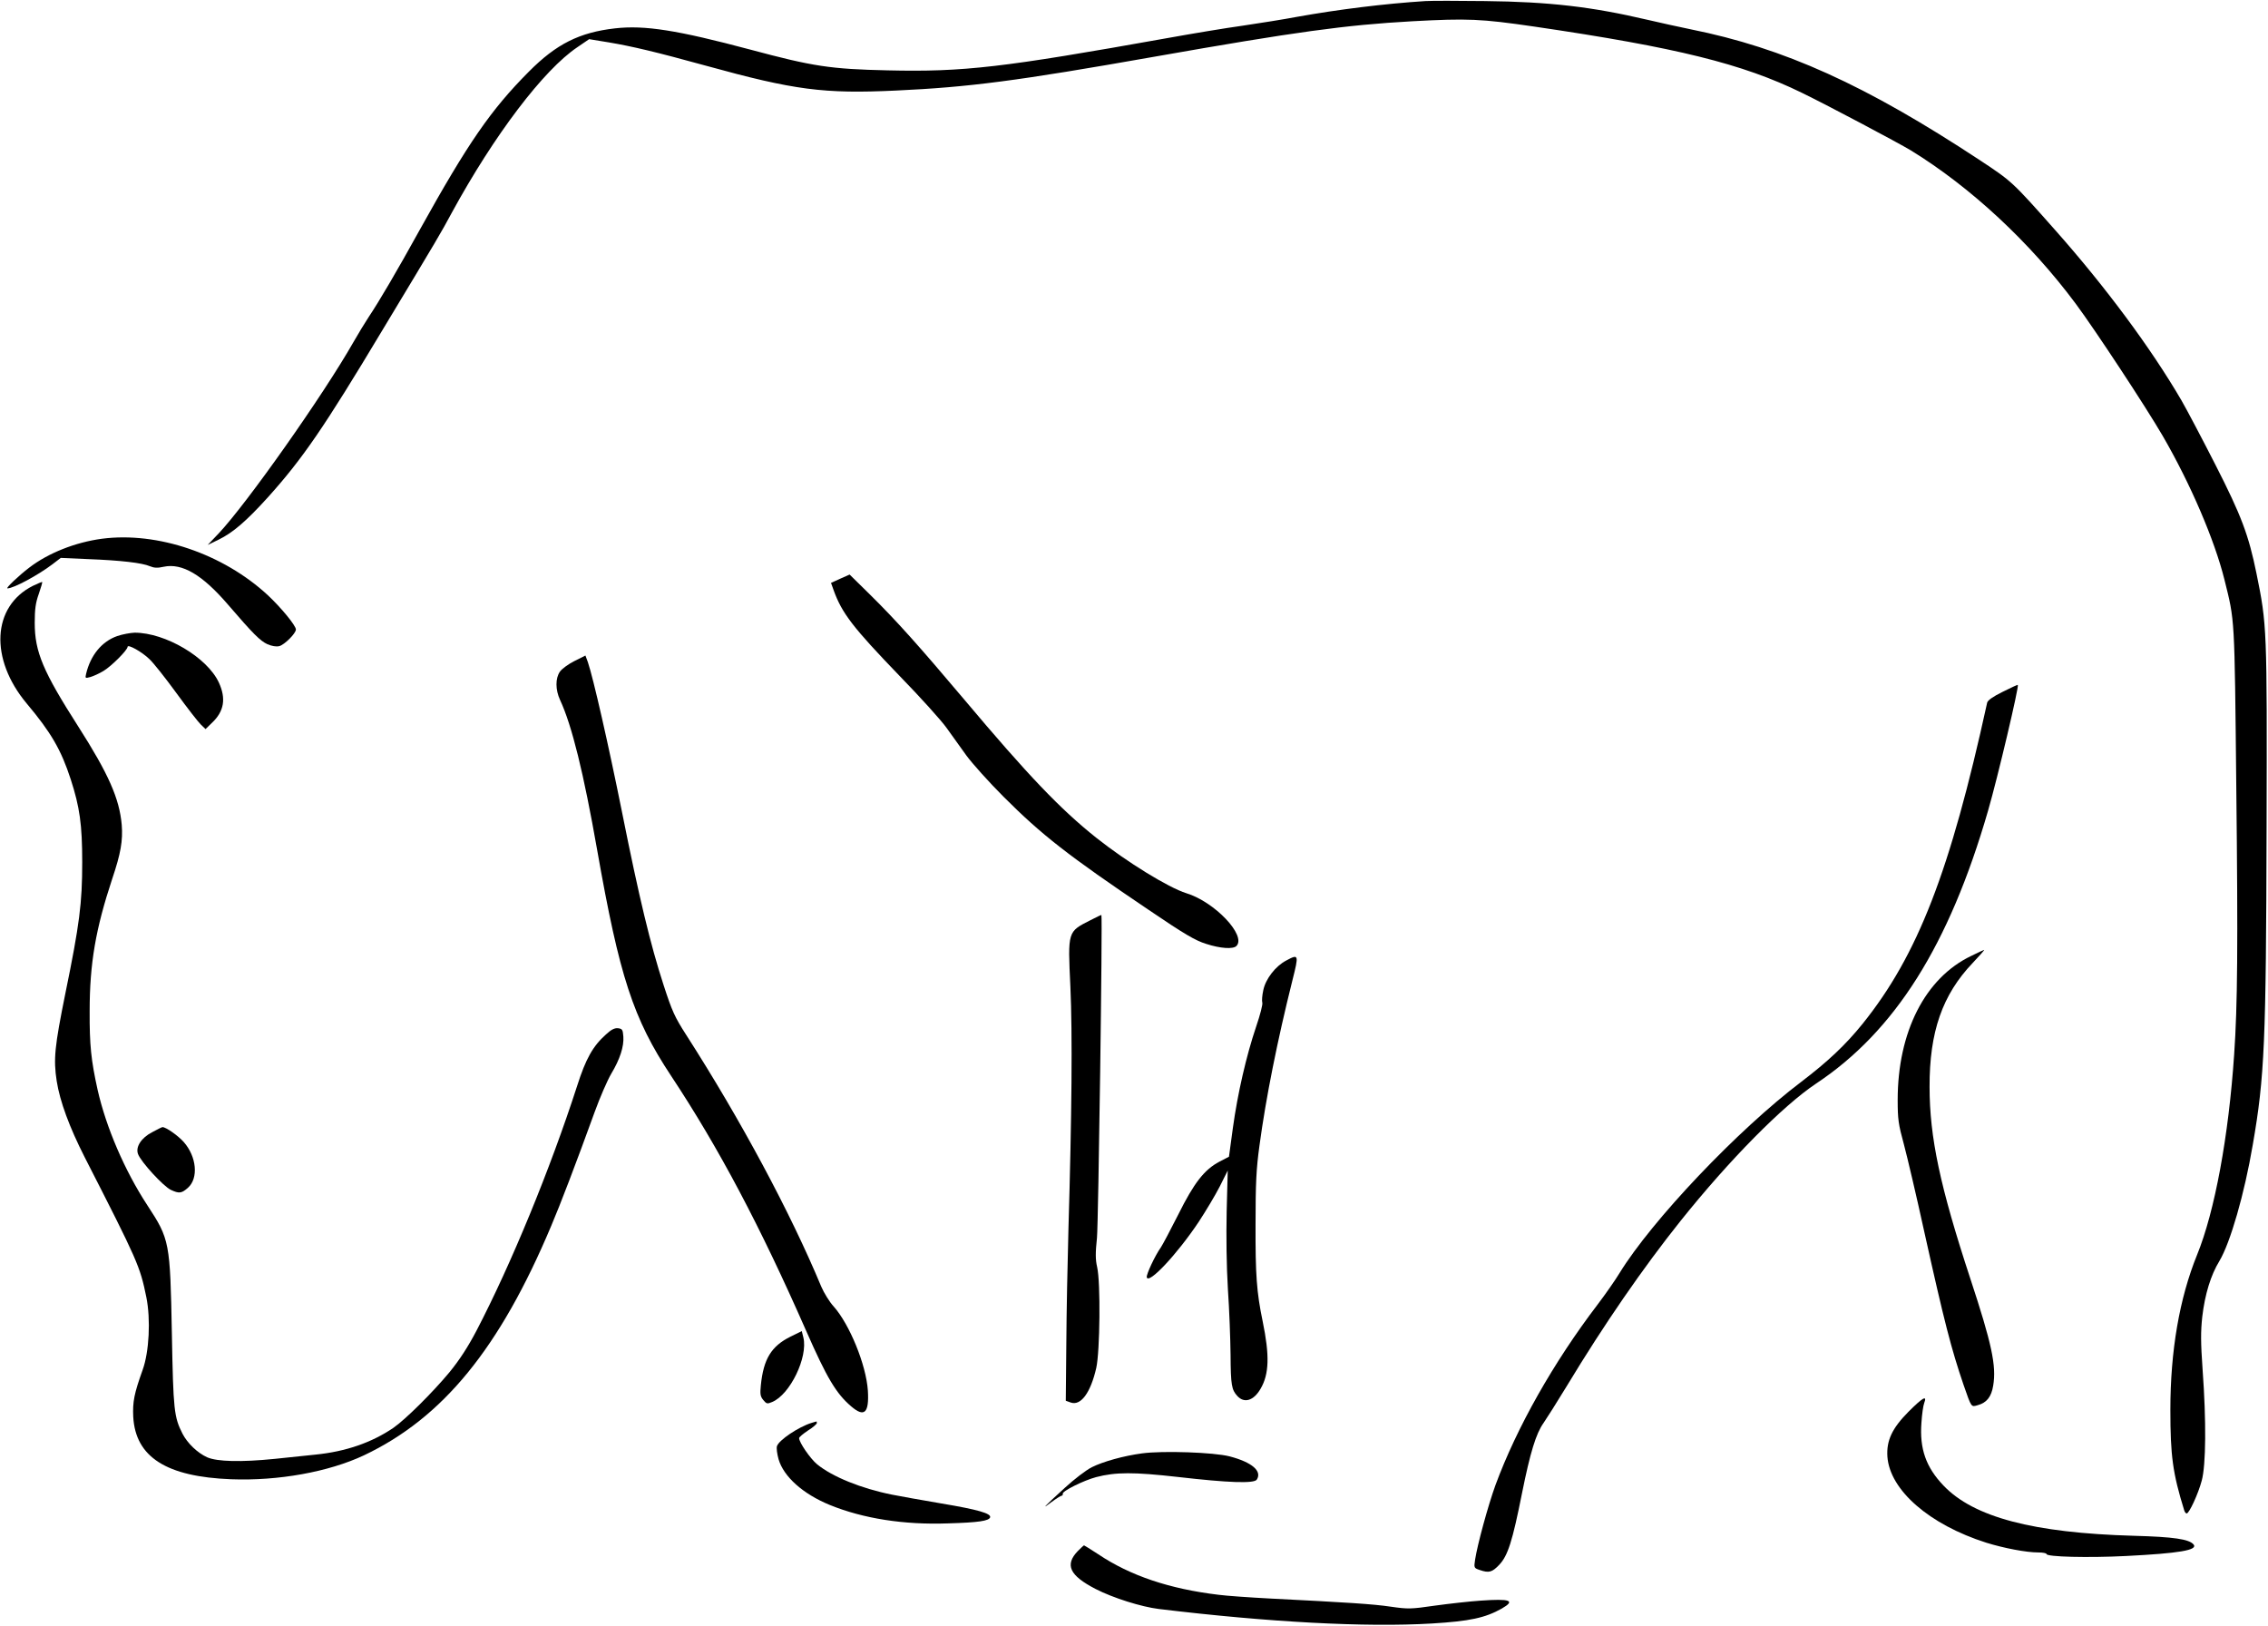
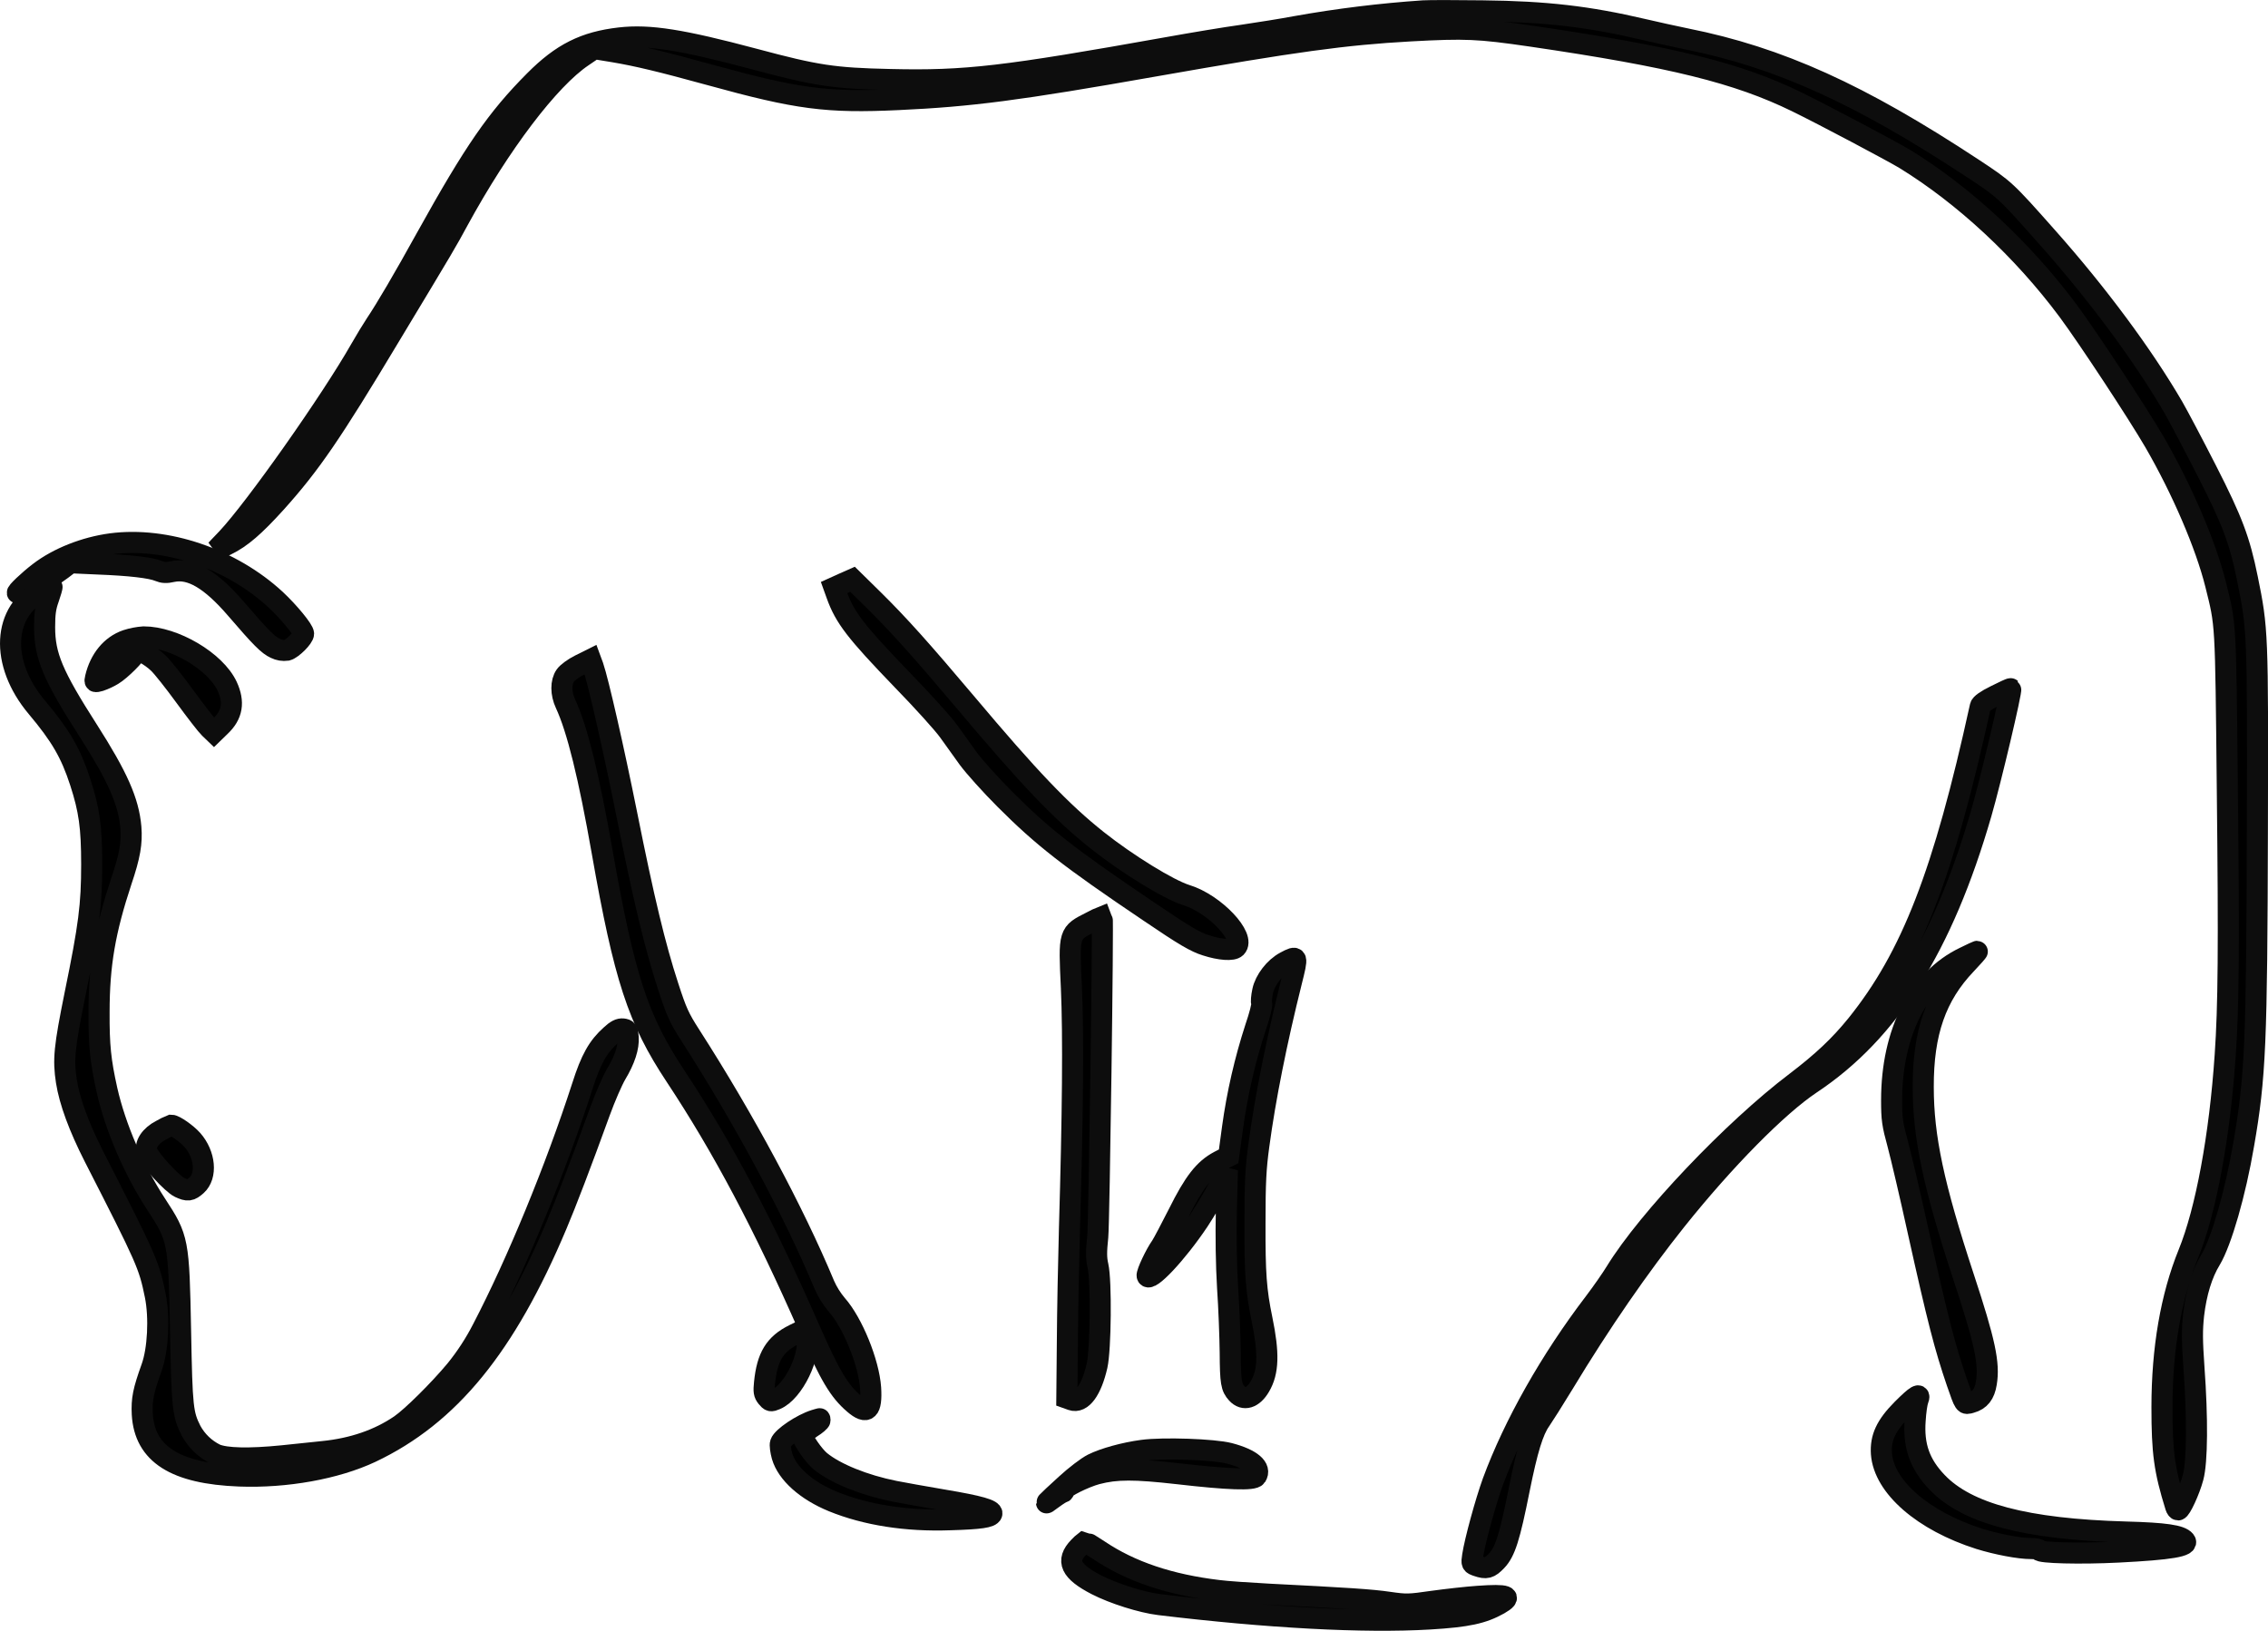
- <svg xmlns="http://www.w3.org/2000/svg" version="1.0" width="1280pt" height="917pt" viewBox="0 0 1280 917" preserveAspectRatio="xMidYMid meet">
-   <g transform="translate(0,917) scale(0.1,-0.1)" fill="#000000" stroke="none">
-     <path d="M8045 9164 c-233 -15 -490 -47 -725 -89 -74 -14 -212 -36 -307 -50 -95 -13 -286 -45 -425 -70 -929 -166 -1148 -192 -1578 -182 -322 7 -421 22 -775 117 -413 110 -596 139 -764 120 -201 -23 -331 -88 -486 -244 -215 -216 -344 -403 -615 -891 -131 -237 -231 -407 -290 -495 -20 -30 -58 -93 -85 -140 -170 -299 -601 -910 -760 -1079 l-63 -66 62 30 c80 39 156 104 279 240 195 217 316 393 644 940 326 541 327 543 393 665 239 438 518 806 709 934 l66 45 110 -18 c136 -23 266 -54 550 -132 500 -138 664 -159 1071 -140 412 19 682 54 1459 191 801 141 1079 179 1455 200 315 17 386 14 689 -30 805 -118 1175 -210 1509 -373 152 -74 544 -282 617 -326 337 -207 672 -518 930 -865 112 -151 395 -581 491 -746 157 -271 292 -586 348 -810 59 -238 57 -196 67 -1170 10 -902 7 -1235 -12 -1510 -31 -462 -110 -887 -209 -1130 -100 -246 -151 -543 -151 -875 0 -259 13 -357 78 -567 3 -10 9 -18 14 -18 14 0 65 110 85 185 24 88 26 337 5 625 -11 157 -11 215 -2 300 15 127 48 235 97 315 61 102 141 378 188 655 67 386 75 577 78 1795 3 1124 2 1139 -57 1429 -44 216 -85 326 -232 614 -75 147 -161 310 -191 362 -172 295 -430 643 -716 965 -240 271 -242 272 -422 391 -645 425 -1105 633 -1634 739 -63 13 -173 37 -245 54 -312 73 -552 101 -915 105 -151 2 -302 2 -335 0z" />
-     <path d="M575 6130 c-149 -20 -302 -80 -410 -163 -58 -44 -135 -117 -123 -117 35 0 172 74 254 136 l47 36 156 -7 c182 -7 303 -21 347 -40 24 -10 43 -11 78 -3 104 22 218 -45 363 -214 142 -165 181 -204 222 -223 26 -11 49 -15 67 -11 30 8 94 72 94 94 0 22 -84 124 -159 194 -252 233 -622 359 -936 318z" />
-     <path d="M4743 5905 l-53 -24 14 -39 c47 -132 109 -212 373 -486 117 -120 236 -252 265 -293 29 -41 80 -111 112 -156 33 -45 127 -150 210 -233 215 -215 363 -331 820 -639 202 -137 262 -172 323 -191 80 -26 152 -31 171 -12 58 58 -122 249 -283 298 -100 31 -337 177 -507 312 -204 162 -387 354 -748 783 -254 301 -382 444 -527 587 l-118 116 -52 -23z" />
-     <path d="M185 5864 c-230 -116 -245 -412 -34 -664 137 -163 194 -261 248 -427 51 -157 65 -256 65 -468 0 -232 -15 -350 -95 -740 -61 -302 -68 -371 -49 -495 18 -115 72 -261 158 -430 300 -587 312 -614 348 -790 25 -125 16 -308 -21 -410 -48 -134 -57 -180 -53 -265 13 -227 187 -338 553 -352 265 -10 549 41 749 135 445 211 766 603 1057 1295 50 117 141 355 245 642 30 83 72 179 93 215 50 83 73 155 69 211 -3 39 -6 44 -30 47 -19 2 -38 -7 -68 -35 -74 -66 -114 -137 -163 -291 -152 -470 -372 -1005 -568 -1381 -49 -93 -95 -164 -153 -235 -94 -113 -248 -266 -316 -313 -122 -83 -269 -134 -440 -151 -58 -6 -161 -17 -230 -24 -189 -19 -324 -16 -381 9 -55 25 -111 79 -139 133 -48 95 -52 132 -60 565 -10 519 -12 531 -139 725 -127 194 -232 438 -280 650 -37 167 -46 253 -45 445 0 269 34 464 127 745 49 145 61 217 54 306 -13 148 -75 288 -245 554 -199 311 -246 422 -246 585 0 78 5 114 23 164 12 35 21 65 19 67 -2 1 -26 -9 -53 -22z" />
-     <path d="M662 5581 c-87 -30 -151 -108 -176 -213 -6 -26 -5 -26 25 -18 17 5 50 20 73 34 44 26 136 118 136 136 0 17 81 -28 123 -69 22 -20 90 -106 152 -191 62 -85 125 -166 139 -179 l26 -25 36 35 c69 65 81 137 39 228 -66 142 -302 281 -475 281 -25 -1 -69 -9 -98 -19z" />
-     <path d="M3242 5440 c-34 -17 -71 -44 -82 -60 -26 -37 -26 -102 1 -160 67 -144 133 -413 209 -845 126 -715 203 -952 417 -1275 270 -408 502 -846 763 -1440 117 -266 169 -353 253 -425 75 -65 103 -39 95 89 -10 145 -103 373 -193 474 -24 26 -55 77 -70 112 -175 420 -454 940 -762 1420 -65 101 -80 134 -128 282 -74 227 -138 493 -235 978 -76 378 -162 755 -192 843 l-14 38 -62 -31z" />
-     <path d="M11302 5266 c-55 -27 -84 -48 -87 -61 -209 -954 -392 -1425 -703 -1812 -97 -120 -196 -213 -347 -328 -358 -271 -842 -781 -1025 -1079 -23 -38 -78 -117 -122 -175 -251 -329 -458 -696 -578 -1021 -42 -116 -102 -336 -115 -421 -7 -46 -6 -47 26 -58 52 -18 70 -13 110 29 49 51 75 134 129 405 46 229 79 336 121 395 16 23 75 116 131 208 212 351 432 669 642 932 275 344 577 650 766 776 444 295 750 779 970 1539 55 190 176 703 168 710 -2 2 -40 -16 -86 -39z" />
-     <path d="M6155 3978 c-130 -66 -129 -60 -114 -376 12 -264 8 -725 -11 -1367 -5 -182 -11 -474 -12 -650 l-3 -319 28 -10 c57 -20 112 55 144 195 21 93 25 482 5 569 -10 43 -10 80 -1 165 8 82 32 1809 25 1822 -1 1 -28 -12 -61 -29z" />
-     <path d="M11125 3776 c-260 -124 -415 -429 -415 -813 0 -108 4 -137 35 -250 19 -71 71 -292 115 -493 113 -509 153 -663 222 -865 45 -129 42 -125 80 -114 51 14 77 48 87 110 19 112 -8 237 -129 604 -171 520 -230 798 -230 1082 -1 310 72 520 244 700 38 40 67 73 64 73 -2 0 -35 -15 -73 -34z" />
-     <path d="M7259 3750 c-61 -32 -116 -104 -129 -166 -7 -31 -9 -62 -6 -71 4 -8 -12 -70 -35 -137 -55 -163 -104 -375 -131 -571 l-22 -162 -54 -28 c-85 -45 -143 -119 -232 -298 -44 -87 -88 -170 -98 -185 -33 -46 -83 -153 -80 -169 9 -43 170 128 293 312 40 61 94 151 119 200 l45 90 -6 -230 c-3 -144 -1 -308 7 -440 8 -115 14 -282 15 -370 1 -171 6 -197 38 -232 39 -43 92 -27 131 40 49 83 52 188 12 382 -34 164 -41 262 -40 545 0 234 4 314 22 445 36 268 101 593 186 933 37 147 36 150 -35 112z" />
-     <path d="M860 2782 c-63 -32 -96 -84 -81 -124 16 -44 143 -182 185 -202 47 -22 61 -20 97 12 60 54 49 175 -24 258 -32 36 -100 84 -120 84 -3 0 -28 -12 -57 -28z" />
-     <path d="M4462 1628 c-109 -54 -153 -126 -168 -275 -5 -49 -3 -62 13 -82 19 -23 23 -24 51 -12 101 42 203 253 176 364 l-9 36 -63 -31z" />
-     <path d="M10770 1203 c-92 -93 -124 -162 -118 -253 14 -189 237 -383 558 -485 100 -31 226 -55 293 -55 26 0 47 -4 47 -9 0 -16 234 -22 450 -11 297 15 406 33 380 65 -25 30 -113 43 -337 49 -569 16 -904 105 -1074 283 -99 103 -136 208 -125 354 3 48 10 98 16 113 17 45 -8 31 -90 -51z" />
-     <path d="M4580 1141 c-74 -23 -184 -97 -195 -131 -4 -11 1 -45 9 -74 29 -99 138 -196 289 -258 189 -77 419 -113 667 -104 174 5 231 14 238 34 7 22 -70 44 -273 78 -110 19 -236 41 -280 50 -175 35 -337 101 -423 171 -39 32 -102 124 -102 148 0 6 23 25 50 43 28 17 50 37 50 42 0 6 -1 10 -2 9 -2 0 -14 -4 -28 -8z" />
-     <path d="M6445 969 c-104 -14 -219 -46 -283 -78 -32 -16 -100 -68 -152 -116 -124 -113 -135 -126 -76 -81 27 20 53 36 57 36 5 0 8 5 7 11 -4 15 117 75 188 94 111 29 213 29 461 1 287 -33 431 -38 446 -15 31 48 -27 98 -153 131 -88 23 -378 33 -495 17z" />
-     <path d="M6083 418 c-75 -78 -47 -138 100 -214 99 -51 259 -101 357 -113 621 -75 1167 -104 1540 -82 216 13 302 32 395 84 80 46 50 57 -120 45 -60 -4 -176 -17 -256 -28 -138 -20 -152 -20 -250 -6 -101 15 -246 24 -681 46 -114 6 -245 15 -290 21 -277 33 -500 108 -680 229 -42 27 -78 50 -80 50 -2 0 -18 -15 -35 -32z" />
+ <svg xmlns="http://www.w3.org/2000/svg" width="1291.048" height="928.454" viewBox="0 0 1291.048 928.454">
+   <g id="_47639" data-name="47639" transform="translate(5.796 922.58)">
+     <path id="Path_1" data-name="Path 1" d="M804.5-916.4a670.209,670.209,0,0,0-72.5,8.9c-7.4,1.4-21.2,3.6-30.7,5-9.5,1.3-28.6,4.5-42.5,7C565.9-878.9,544-876.3,501-877.3c-32.2-.7-42.1-2.2-77.5-11.7-41.3-11-59.6-13.9-76.4-12-20.1,2.3-33.1,8.8-48.6,24.4C277-855,264.1-836.3,237-787.5c-13.1,23.7-23.1,40.7-29,49.5-2,3-5.8,9.3-8.5,14-17,29.9-60.1,91-76,107.9l-6.3,6.6,6.2-3c8-3.9,15.6-10.4,27.9-24,19.5-21.7,31.6-39.3,64.4-94,32.6-54.1,32.7-54.3,39.3-66.5,23.9-43.8,51.8-80.6,70.9-93.4l6.6-4.5,11,1.8c13.6,2.3,26.6,5.4,55,13.2,50,13.8,66.4,15.9,107.1,14,41.2-1.9,68.2-5.4,145.9-19.1,80.1-14.1,107.9-17.9,145.5-20,31.5-1.7,38.6-1.4,68.9,3,80.5,11.8,117.5,21,150.9,37.3,15.2,7.4,54.4,28.2,61.7,32.6,33.7,20.7,67.2,51.8,93,86.5,11.2,15.1,39.5,58.1,49.1,74.6,15.7,27.1,29.2,58.6,34.8,81,5.9,23.8,5.7,19.6,6.7,117,1,90.2.7,123.5-1.2,151-3.1,46.2-11,88.7-20.9,113-10,24.6-15.1,54.3-15.1,87.5,0,25.9,1.3,35.7,7.8,56.7.3,1,.9,1.8,1.4,1.8,1.4,0,6.5-11,8.5-18.5,2.4-8.8,2.6-33.7.5-62.5-1.1-15.7-1.1-21.5-.2-30,1.5-12.7,4.8-23.5,9.7-31.5,6.1-10.2,14.1-37.8,18.8-65.5,6.7-38.6,7.5-57.7,7.8-179.5.3-112.4.2-113.9-5.7-142.9-4.4-21.6-8.5-32.6-23.2-61.4-7.5-14.7-16.1-31-19.1-36.2-17.2-29.5-43-64.3-71.6-96.5-24-27.1-24.2-27.2-42.2-39.1-64.5-42.5-110.5-63.3-163.4-73.9-6.3-1.3-17.3-3.7-24.5-5.4-31.2-7.3-55.2-10.1-91.5-10.5C822.9-916.6,807.8-916.6,804.5-916.4Z" stroke="#0d0d0d" stroke-width="12" />
+     <path id="Path_2" data-name="Path 2" d="M57.5-613c-14.9,2-30.2,8-41,16.3C10.7-592.3,3-585,4.2-585c3.5,0,17.2-7.4,25.4-13.6l4.7-3.6,15.6.7c18.2.7,30.3,2.1,34.7,4,2.4,1,4.3,1.1,7.8.3,10.4-2.2,21.8,4.5,36.3,21.4,14.2,16.5,18.1,20.4,22.2,22.3a11.49,11.49,0,0,0,6.7,1.1c3-.8,9.4-7.2,9.4-9.4s-8.4-12.4-15.9-19.4C125.9-604.5,88.9-617.1,57.5-613Z" stroke="#0d0d0d" stroke-width="12" />
+     <path id="Path_3" data-name="Path 3" d="M474.3-590.5l-5.3,2.4,1.4,3.9c4.7,13.2,10.9,21.2,37.3,48.6,11.7,12,23.6,25.2,26.5,29.3s8,11.1,11.2,15.6c3.3,4.5,12.7,15,21,23.3,21.5,21.5,36.3,33.1,82,63.9,20.2,13.7,26.2,17.2,32.3,19.1,8,2.6,15.2,3.1,17.1,1.2,5.8-5.8-12.2-24.9-28.3-29.8-10-3.1-33.7-17.7-50.7-31.2-20.4-16.2-38.7-35.4-74.8-78.3-25.4-30.1-38.2-44.4-52.7-58.7l-11.8-11.6Z" stroke="#0d0d0d" stroke-width="12" />
+     <path id="Path_4" data-name="Path 4" d="M18.5-586.4C-4.5-574.8-6-545.2,15.1-520c13.7,16.3,19.4,26.1,24.8,42.7,5.1,15.7,6.5,25.6,6.5,46.8,0,23.2-1.5,35-9.5,74-6.1,30.2-6.8,37.1-4.9,49.5,1.8,11.5,7.2,26.1,15.8,43,30,58.7,31.2,61.4,34.8,79,2.5,12.5,1.6,30.8-2.1,41-4.8,13.4-5.7,18-5.3,26.5,1.3,22.7,18.7,33.8,55.3,35.2,26.5,1,54.9-4.1,74.9-13.5,44.5-21.1,76.6-60.3,105.7-129.5,5-11.7,14.1-35.5,24.5-64.2,3-8.3,7.2-17.9,9.3-21.5,5-8.3,7.3-15.5,6.9-21.1-.3-3.9-.6-4.4-3-4.7-1.9-.2-3.8.7-6.8,3.5-7.4,6.6-11.4,13.7-16.3,29.1-15.2,47-37.2,100.5-56.8,138.1a134.294,134.294,0,0,1-15.3,23.5c-9.4,11.3-24.8,26.6-31.6,31.3-12.2,8.3-26.9,13.4-44,15.1-5.8.6-16.1,1.7-23,2.4-18.9,1.9-32.4,1.6-38.1-.9A31.881,31.881,0,0,1,103-108c-4.8-9.5-5.2-13.2-6-56.5-1-51.9-1.2-53.1-13.9-72.5s-23.2-43.8-28-65c-3.7-16.7-4.6-25.3-4.5-44.5,0-26.9,3.4-46.4,12.7-74.5,4.9-14.5,6.1-21.7,5.4-30.6-1.3-14.8-7.5-28.8-24.5-55.4-19.9-31.1-24.6-42.2-24.6-58.5,0-7.8.5-11.4,2.3-16.4,1.2-3.5,2.1-6.5,1.9-6.7A28.355,28.355,0,0,0,18.5-586.4Z" stroke="#0d0d0d" stroke-width="12" />
+     <path id="Path_5" data-name="Path 5" d="M66.2-558.1c-8.7,3-15.1,10.8-17.6,21.3-.6,2.6-.5,2.6,2.5,1.8a38.249,38.249,0,0,0,7.3-3.4C62.8-541,72-550.2,72-552c0-1.7,8.1,2.8,12.3,6.9,2.2,2,9,10.6,15.2,19.1s12.5,16.6,13.9,17.9l2.6,2.5,3.6-3.5c6.9-6.5,8.1-13.7,3.9-22.8C116.9-546.1,93.3-560,76-560A41.216,41.216,0,0,0,66.2-558.1Z" stroke="#0d0d0d" stroke-width="12" />
+     <path id="Path_6" data-name="Path 6" d="M324.2-544c-3.4,1.7-7.1,4.4-8.2,6-2.6,3.7-2.6,10.2.1,16,6.7,14.4,13.3,41.3,20.9,84.5,12.6,71.5,20.3,95.2,41.7,127.5,27,40.8,50.2,84.6,76.3,144,11.7,26.6,16.9,35.3,25.3,42.5,7.5,6.5,10.3,3.9,9.5-8.9-1-14.5-10.3-37.3-19.3-47.4a47.106,47.106,0,0,1-7-11.2c-17.5-42-45.4-94-76.2-142-6.5-10.1-8-13.4-12.8-28.2-7.4-22.7-13.8-49.3-23.5-97.8-7.6-37.8-16.2-75.5-19.2-84.3l-1.4-3.8Z" stroke="#0d0d0d" stroke-width="12" />
+     <path id="Path_7" data-name="Path 7" d="M1130.2-526.6c-5.5,2.7-8.4,4.8-8.7,6.1-20.9,95.4-39.2,142.5-70.3,181.2-9.7,12-19.6,21.3-34.7,32.8-35.8,27.1-84.2,78.1-102.5,107.9-2.3,3.8-7.8,11.7-12.2,17.5C876.7-148.2,856-111.5,844-79c-4.2,11.6-10.2,33.6-11.5,42.1-.7,4.6-.6,4.7,2.6,5.8,5.2,1.8,7,1.3,11-2.9,4.9-5.1,7.5-13.4,12.9-40.5,4.6-22.9,7.9-33.6,12.1-39.5,1.6-2.3,7.5-11.6,13.1-20.8,21.2-35.1,43.2-66.9,64.2-93.2,27.5-34.4,57.7-65,76.6-77.6,44.4-29.5,75-77.9,97-153.9,5.5-19,17.6-70.3,16.8-71C1138.6-530.7,1134.8-528.9,1130.2-526.6Z" stroke="#0d0d0d" stroke-width="12" />
+     <path id="Path_8" data-name="Path 8" d="M615.5-397.8c-13,6.6-12.9,6-11.4,37.6,1.2,26.4.8,72.5-1.1,136.7-.5,18.2-1.1,47.4-1.2,65l-.3,31.9,2.8,1c5.7,2,11.2-5.5,14.4-19.5,2.1-9.3,2.5-48.2.5-56.9-1-4.3-1-8-.1-16.5.8-8.2,3.2-180.9,2.5-182.2A50.485,50.485,0,0,0,615.5-397.8Z" stroke="#0d0d0d" stroke-width="12" />
+     <path id="Path_9" data-name="Path 9" d="M1112.5-377.6c-26,12.4-41.5,42.9-41.5,81.3,0,10.8.4,13.7,3.5,25,1.9,7.1,7.1,29.2,11.5,49.3,11.3,50.9,15.3,66.3,22.2,86.5,4.5,12.9,4.2,12.5,8,11.4,5.1-1.4,7.7-4.8,8.7-11,1.9-11.2-.8-23.7-12.9-60.4-17.1-52-23-79.8-23-108.2-.1-31,7.2-52,24.4-70,3.8-4,6.7-7.3,6.4-7.3C1119.6-381,1116.3-379.5,1112.5-377.6Z" stroke="#0d0d0d" stroke-width="12" />
+     <path id="Path_10" data-name="Path 10" d="M725.9-375c-6.1,3.2-11.6,10.4-12.9,16.6-.7,3.1-.9,6.2-.6,7.1.4.8-1.2,7-3.5,13.7a330.258,330.258,0,0,0-13.1,57.1l-2.2,16.2-5.4,2.8c-8.5,4.5-14.3,11.9-23.2,29.8-4.4,8.7-8.8,17-9.8,18.5-3.3,4.6-8.3,15.3-8,16.9.9,4.3,17-12.8,29.3-31.2,4-6.1,9.4-15.1,11.9-20l4.5-9-.6,23c-.3,14.4-.1,30.8.7,44,.8,11.5,1.4,28.2,1.5,37,.1,17.1.6,19.7,3.8,23.2,3.9,4.3,9.2,2.7,13.1-4,4.9-8.3,5.2-18.8,1.2-38.2-3.4-16.4-4.1-26.2-4-54.5,0-23.4.4-31.4,2.2-44.5,3.6-26.8,10.1-59.3,18.6-93.3C733.1-378.5,733-378.8,725.9-375Z" stroke="#0d0d0d" stroke-width="12" />
+     <path id="Path_11" data-name="Path 11" d="M86-278.2c-6.3,3.2-9.6,8.4-8.1,12.4,1.6,4.4,14.3,18.2,18.5,20.2,4.7,2.2,6.1,2,9.7-1.2,6-5.4,4.9-17.5-2.4-25.8-3.2-3.6-10-8.4-12-8.4A40.49,40.49,0,0,0,86-278.2Z" transform="translate(0 -1)" stroke="#0d0d0d" stroke-width="12" />
+     <path id="Path_12" data-name="Path 12" d="M446.2-162.8c-10.9,5.4-15.3,12.6-16.8,27.5-.5,4.9-.3,6.2,1.3,8.2,1.9,2.3,2.3,2.4,5.1,1.2,10.1-4.2,20.3-25.3,17.6-36.4l-.9-3.6Z" stroke="#0d0d0d" stroke-width="12" />
+     <path id="Path_13" data-name="Path 13" d="M1077-120.3c-9.2,9.3-12.4,16.2-11.8,25.3,1.4,18.9,23.7,38.3,55.8,48.5,10,3.1,22.6,5.5,29.3,5.5,2.6,0,4.7.4,4.7.9,0,1.6,23.4,2.2,45,1.1,29.7-1.5,40.6-3.3,38-6.5-2.5-3-11.3-4.3-33.7-4.9-56.9-1.6-90.4-10.5-107.4-28.3-9.9-10.3-13.6-20.8-12.5-35.4.3-4.8,1-9.8,1.6-11.3C1087.7-129.9,1085.2-128.5,1077-120.3Z" stroke="#0d0d0d" stroke-width="12" />
+     <path id="Path_14" data-name="Path 14" d="M458-114.1c-7.4,2.3-18.4,9.7-19.5,13.1-.4,1.1.1,4.5.9,7.4,2.9,9.9,13.8,19.6,28.9,25.8,18.9,7.7,41.9,11.3,66.7,10.4,17.4-.5,23.1-1.4,23.8-3.4.7-2.2-7-4.4-27.3-7.8-11-1.9-23.6-4.1-28-5-17.5-3.5-33.7-10.1-42.3-17.1-3.9-3.2-10.2-12.4-10.2-14.8,0-.6,2.3-2.5,5-4.3,2.8-1.7,5-3.7,5-4.2,0-.6-.1-1-.2-.9C460.6-114.9,459.4-114.5,458-114.1Z" stroke="#0d0d0d" stroke-width="12" />
+     <path id="Path_15" data-name="Path 15" d="M644.5-96.9c-10.4,1.4-21.9,4.6-28.3,7.8-3.2,1.6-10,6.8-15.2,11.6-12.4,11.3-13.5,12.6-7.6,8.1,2.7-2,5.3-3.6,5.7-3.6.5,0,.8-.5.7-1.1-.4-1.5,11.7-7.5,18.8-9.4,11.1-2.9,21.3-2.9,46.1-.1,28.7,3.3,43.1,3.8,44.6,1.5,3.1-4.8-2.7-9.8-15.3-13.1C685.2-97.5,656.2-98.5,644.5-96.9Z" stroke="#0d0d0d" stroke-width="12" />
+     <path id="Path_16" data-name="Path 16" d="M608.3-41.8c-7.5,7.8-4.7,13.8,10,21.4,9.9,5.1,25.9,10.1,35.7,11.3C716.1-1.6,770.7,1.3,808-.9c21.6-1.3,30.2-3.2,39.5-8.4,8-4.6,5-5.7-12-4.5-6,.4-17.6,1.7-25.6,2.8-13.8,2-15.2,2-25,.6-10.1-1.5-24.6-2.4-68.1-4.6-11.4-.6-24.5-1.5-29-2.1-27.7-3.3-50-10.8-68-22.9-4.2-2.7-7.8-5-8-5A27.049,27.049,0,0,0,608.3-41.8Z" stroke="#0d0d0d" stroke-width="12" />
  </g>
</svg>
